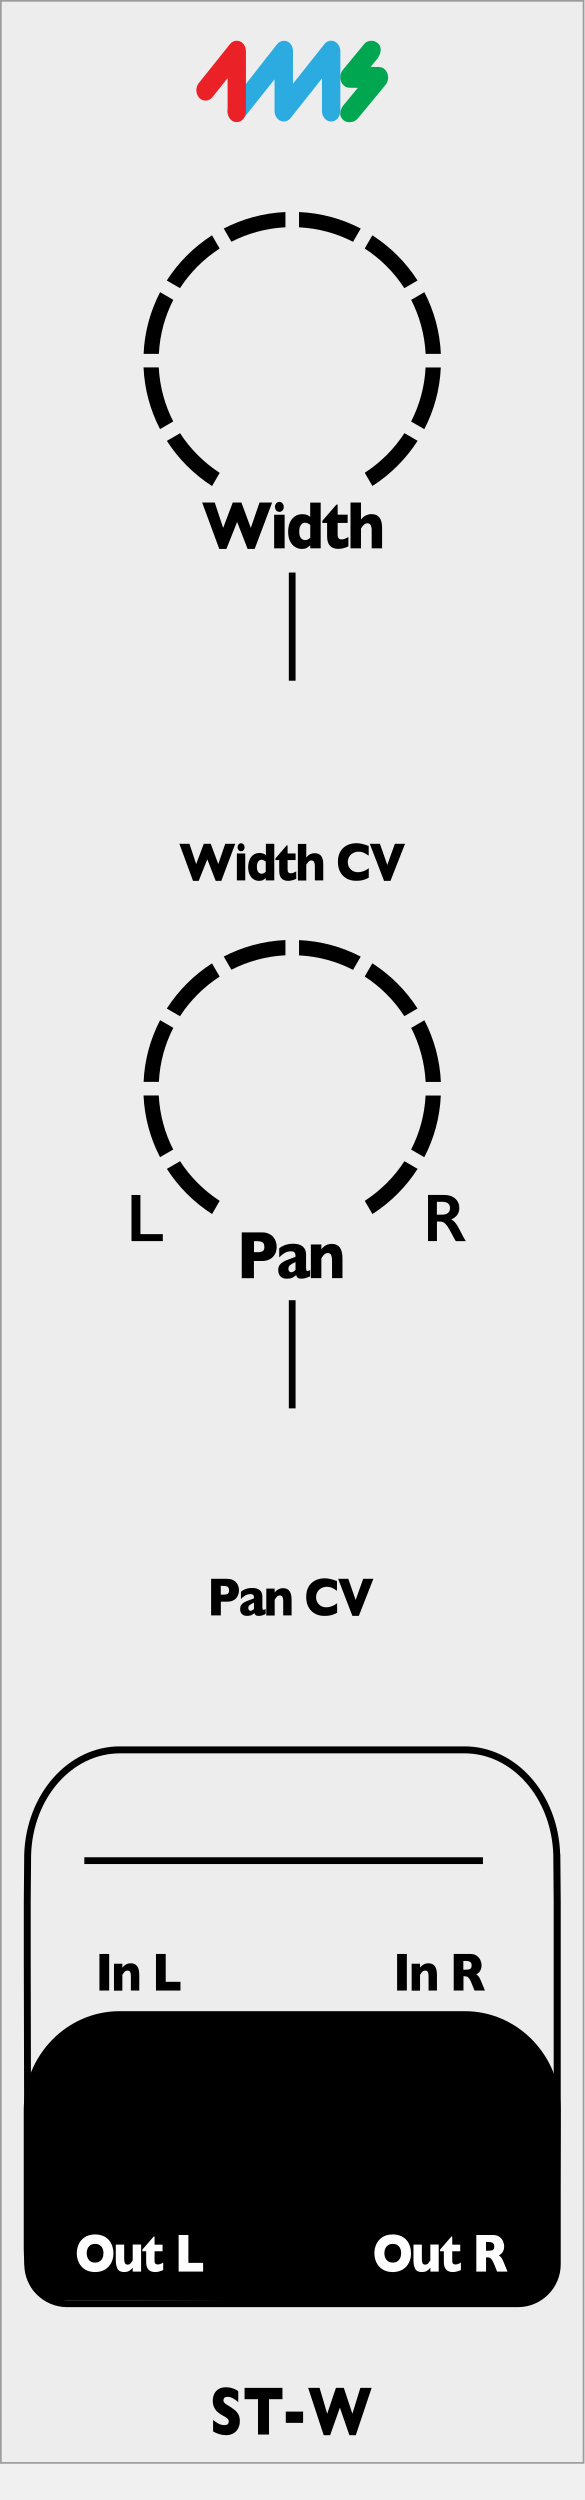
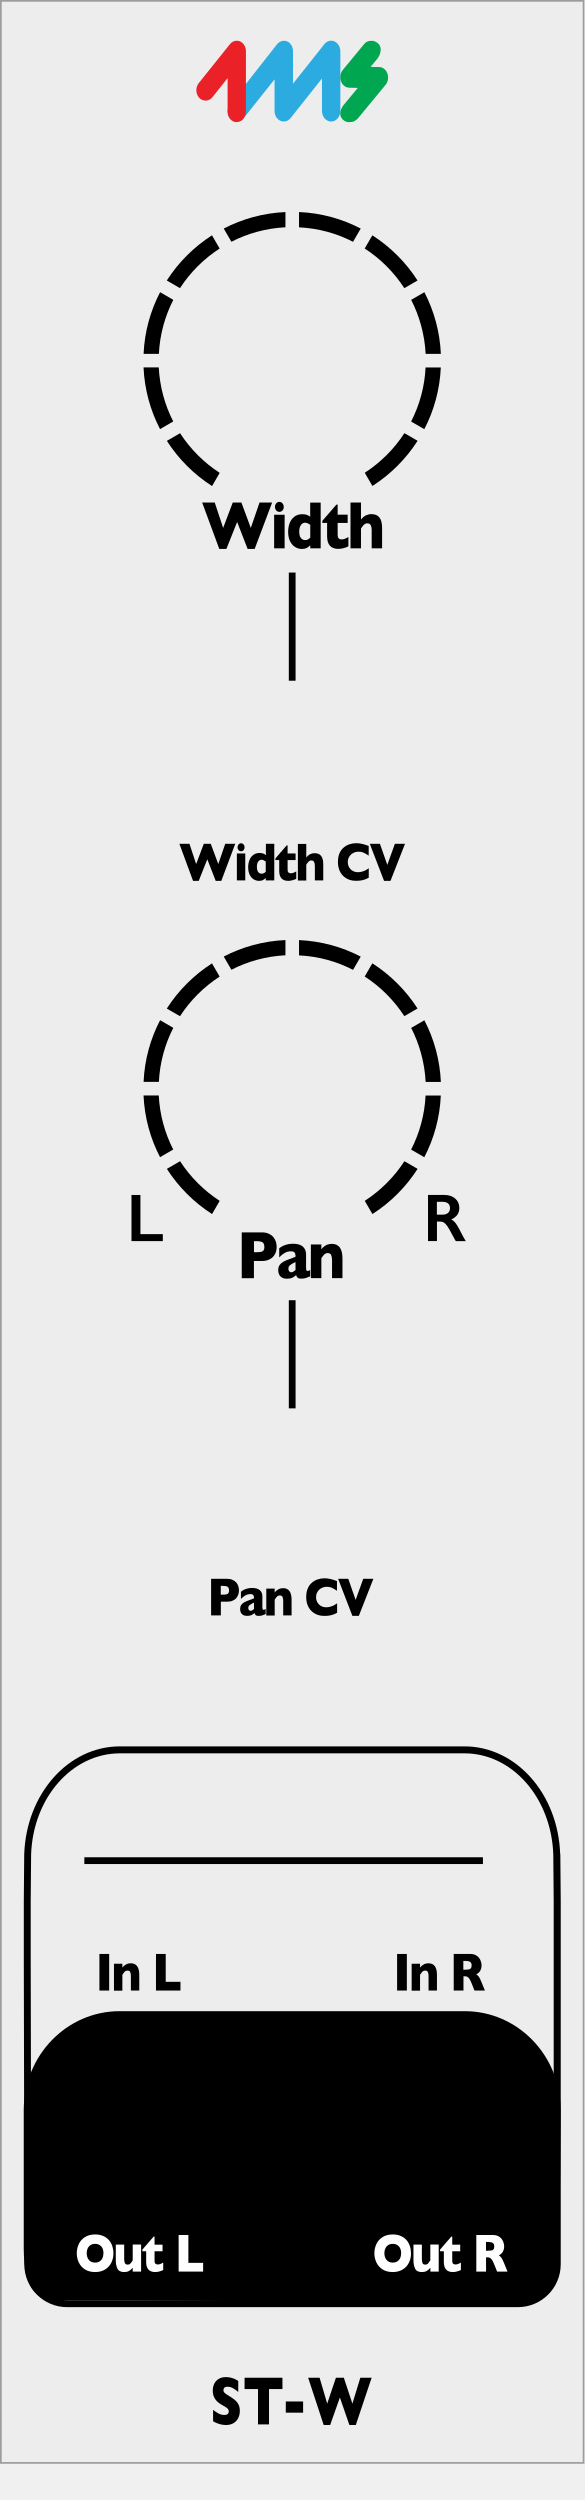
<svg xmlns="http://www.w3.org/2000/svg" width="30.48mm" height="130.39mm" viewBox="0 0 86.4 369.61" version="1.1" id="svg87">
  <defs id="defs87" />
  <g id="layer3">
    <g id="panel">
      <g id="g1">
        <rect y="0" width="86.4" height="364.25" style="fill: #ededee;" id="rect1" />
        <path d="M86.15.25v363.75H.25V.25h85.9M86.4,0H0v364.25h86.4V0h0Z" style="fill: #9c9c9e;" id="path1" />
      </g>
    </g>
    <g id="art">
      <path d="M20.76,176.67v5.79h3.31v1.03h-4.63v-6.82h1.32Z" id="path2" />
      <path d="M65.73,176.67c.64,0,1.16.18,1.57.53.4.35.61.82.61,1.39,0,.39-.1.73-.3,1.01s-.5.52-.89.68c.22.12.41.28.58.48.17.2.38.54.63,1.02.42.83.73,1.4.93,1.71h-1.47c-.1-.15-.24-.39-.41-.72-.38-.73-.65-1.21-.83-1.47s-.34-.43-.51-.54c-.16-.11-.35-.16-.56-.16h-.48v2.88h-1.32v-6.82h2.46ZM65.43,179.58c.35,0,.62-.09.81-.26.2-.17.29-.41.29-.71s-.1-.55-.29-.7-.47-.23-.83-.23h-.82v1.9h.84Z" id="path3" />
      <path d="M76.55,340.47c2.81,0,6.16-2.95,6.16-6.07l.18-22.41c0-8.09-6.35-14.65-14.18-14.65H17.69c-7.83,0-14.18,6.56-14.18,14.65v20.46c0,2.69.57,6.59,2.85,7.15.76.29,1.59.46,2.47.46h10.15l46.06.4h11.5Z" id="path4" />
      <g id="text">
-         <path d="m 35.456,357.929 q 0,0.647 -0.262,1.121 -0.258,0.473 -0.723,0.727 -0.465,0.249 -1.066,0.249 -0.168,0 -0.414,-0.03 -0.242,-0.025 -0.648,-0.149 -0.402,-0.125 -0.84,-0.369 v -1.693 q 0.41,0.324 0.805,0.538 0.398,0.214 0.852,0.214 0.418,0 0.539,-0.174 0.125,-0.179 0.125,-0.334 0,-0.279 -0.211,-0.468 -0.211,-0.194 -0.613,-0.398 -0.445,-0.239 -0.781,-0.518 -0.336,-0.284 -0.551,-0.707 -0.211,-0.423 -0.211,-1.001 0,-0.558 0.215,-1.006 0.215,-0.453 0.656,-0.722 0.441,-0.269 1.078,-0.269 0.453,0 0.836,0.114 0.387,0.11 0.637,0.249 0.25,0.139 0.344,0.219 v 1.619 q -0.332,-0.304 -0.742,-0.543 -0.406,-0.239 -0.871,-0.239 -0.305,0 -0.441,0.149 -0.137,0.149 -0.137,0.369 0,0.204 0.137,0.354 0.137,0.149 0.488,0.364 0.625,0.374 1,0.672 0.375,0.299 0.586,0.692 0.215,0.388 0.215,0.971 z m 6.301,-3.217 h -1.984 v 5.224 h -1.629 v -5.224 H 36.159 v -1.678 h 5.598 z m 3.055,3.491 H 42.253 v -1.663 h 2.559 z m 10.133,-5.169 -2.344,6.992 h -0.945 l -1.406,-4.069 -1.441,4.069 h -0.953 l -2.297,-6.992 h 1.691 l 1.125,3.825 1.289,-3.825 h 1.168 l 1.266,3.825 1.176,-3.825 z" id="text1" style="font-weight:bold;font-size:8px;font-family:'Gill Sans';-inkscape-font-specification:'Gill Sans Bold';stroke-width:0.528" aria-label="ST-W" />
+         <path d="m 35.456,356.429 q 0,0.647 -0.262,1.121 -0.258,0.473 -0.723,0.727 -0.465,0.249 -1.066,0.249 -0.168,0 -0.414,-0.03 -0.242,-0.025 -0.648,-0.149 -0.402,-0.125 -0.84,-0.369 v -1.693 q 0.41,0.324 0.805,0.538 0.398,0.214 0.852,0.214 0.418,0 0.539,-0.174 0.125,-0.179 0.125,-0.334 0,-0.279 -0.211,-0.468 -0.211,-0.194 -0.613,-0.398 -0.445,-0.239 -0.781,-0.518 -0.336,-0.284 -0.551,-0.707 -0.211,-0.423 -0.211,-1.001 0,-0.558 0.215,-1.006 0.215,-0.453 0.656,-0.722 0.441,-0.269 1.078,-0.269 0.453,0 0.836,0.114 0.387,0.11 0.637,0.249 0.25,0.139 0.344,0.219 v 1.619 q -0.332,-0.304 -0.742,-0.543 -0.406,-0.239 -0.871,-0.239 -0.305,0 -0.441,0.149 -0.137,0.149 -0.137,0.369 0,0.204 0.137,0.354 0.137,0.149 0.488,0.364 0.625,0.374 1,0.672 0.375,0.299 0.586,0.692 0.215,0.388 0.215,0.971 z m 6.301,-3.217 h -1.984 v 5.224 h -1.629 v -5.224 H 36.159 v -1.678 h 5.598 z m 3.055,3.491 H 42.253 v -1.663 h 2.559 z m 10.133,-5.169 -2.344,6.992 h -0.945 l -1.406,-4.069 -1.441,4.069 h -0.953 l -2.297,-6.992 h 1.691 l 1.125,3.825 1.289,-3.825 h 1.168 l 1.266,3.825 1.176,-3.825 z" id="text1" style="font-weight:bold;font-size:8px;font-family:'Gill Sans';-inkscape-font-specification:'Gill Sans Bold';stroke-width:0.528" aria-label="ST-W" />
        <g id="g11">
          <path d="M34.78,124.75l-2.06,5.48h-.83l-1.24-3.19-1.27,3.19h-.84l-2.02-5.48h1.49l.99,3,1.13-3h1.03l1.11,3,1.03-3h1.47Z" id="path5" />
          <path d="M36.26,130.16h-1.24v-3.98h1.24v3.98ZM36.16,125.27c0,.16-.05.3-.15.42s-.23.17-.37.17c-.1,0-.18-.03-.26-.08s-.14-.12-.19-.21-.07-.19-.07-.3c0-.16.05-.3.15-.42.1-.12.22-.18.37-.18s.26.06.37.18.15.26.15.42Z" id="path6" />
          <path d="M40.53,130.16h-1.24v-.36c-.13.12-.27.23-.41.31s-.35.12-.6.12-.5-.07-.75-.21c-.25-.14-.45-.37-.6-.67-.16-.3-.24-.69-.24-1.15,0-.36.06-.7.18-1.02s.31-.57.56-.77c.25-.2.57-.3.94-.3.23,0,.42.03.56.09s.27.13.38.22v-1.67h1.24v5.41ZM39.29,128.89v-1.52c-.14-.09-.26-.16-.34-.2-.08-.04-.18-.06-.29-.06-.19,0-.36.09-.49.28s-.19.44-.19.77c0,.35.07.61.2.77s.29.24.48.24c.15,0,.27-.03.36-.08s.18-.12.26-.2Z" id="path7" />
          <path d="M43.8,129.93c-.13.07-.31.14-.53.2s-.44.1-.65.1c-.89,0-1.34-.49-1.34-1.48v-1.59h-.56v-.25l1.66-1.92h.14v1.19h1.18v.98h-1.18v1.27c0,.15,0,.27.02.36s.06.17.14.23c.07.06.19.09.34.09.2,0,.46-.09.78-.28v1.1Z" id="path8" />
          <path d="M47.79,130.16h-1.24v-2.06s0-.03,0-.04,0-.04,0-.09c0-.19-.04-.36-.11-.52-.07-.16-.21-.24-.41-.24-.16,0-.29.06-.41.18s-.23.27-.34.45v2.34h-1.24v-5.41h1.24v2.01c.2-.25.41-.42.61-.51s.41-.13.64-.13c.84,0,1.26.54,1.26,1.61v2.44Z" id="path9" />
          <path d="M54.53,129.75c-.2.12-.4.21-.6.28-.21.07-.42.12-.62.15-.21.03-.43.04-.65.04-.42,0-.79-.06-1.12-.2-.33-.13-.61-.32-.86-.58-.24-.25-.42-.55-.54-.89s-.18-.71-.18-1.12c0-.47.07-.87.21-1.22.14-.35.34-.64.6-.87s.55-.4.87-.51.67-.17,1.03-.17c.54,0,1.15.14,1.84.41v1.44c-.24-.17-.47-.31-.7-.42-.23-.11-.5-.17-.81-.17-.28,0-.54.06-.78.19-.24.12-.43.3-.58.54s-.22.5-.22.81c0,.27.06.52.19.75.13.23.31.41.53.54.23.13.49.2.77.2.23,0,.45-.03.66-.1.21-.06.38-.13.52-.21.14-.08.29-.17.43-.28v1.37Z" id="path10" />
          <path d="M59.88,124.75l-2.15,5.48h-.95l-2.11-5.48h1.5l1.09,3.12,1.12-3.12h1.5Z" id="path11" />
        </g>
        <g id="g16">
          <path d="M35.33,235.12c0,.2-.03.4-.09.59-.06.19-.16.37-.29.54-.13.17-.32.3-.55.4-.23.1-.5.15-.81.15h-.94v2.03h-1.44v-5.41h2.38c.31,0,.58.05.81.16.23.1.41.24.55.41.14.17.23.35.29.54.06.2.09.39.09.6ZM33.86,235.13c0-.26-.07-.43-.2-.53-.13-.09-.37-.14-.72-.14h-.3v1.3h.31c.24,0,.42-.02.55-.05.13-.03.22-.1.28-.19.06-.09.09-.22.09-.39Z" id="path12" />
          <path d="M39.27,238.63c-.18.08-.35.15-.5.2-.15.05-.34.07-.55.07-.2,0-.35-.04-.43-.12-.08-.08-.14-.18-.17-.3-.13.12-.28.22-.44.3-.16.08-.38.12-.64.12s-.46-.05-.62-.15c-.16-.1-.27-.23-.33-.38-.06-.15-.09-.31-.09-.47,0-.24.05-.45.16-.61s.25-.29.44-.39c.18-.1.43-.21.73-.32.17-.06.3-.11.39-.14.09-.03.15-.06.2-.08.04-.02.09-.04.14-.07,0-.19-.03-.34-.1-.45-.07-.11-.22-.16-.45-.16-.27,0-.52.07-.75.2-.23.14-.44.31-.64.52v-1.08c.15-.12.32-.23.5-.31.18-.08.37-.14.56-.18.19-.04.39-.06.59-.06.51,0,.89.11,1.14.33.26.22.38.53.38.92v1.54c0,.15.01.25.04.33.02.07.07.11.13.11.08,0,.18-.04.32-.11v.74ZM37.55,237.87v-.94c-.29.14-.51.26-.64.37-.14.11-.2.25-.2.44,0,.13.03.23.1.3.07.07.15.11.24.11.08,0,.17-.03.25-.08.08-.05.17-.12.26-.19Z" id="path13" />
          <path d="M43.11,238.83h-1.24v-2.14c0-.22-.03-.41-.09-.57-.06-.16-.2-.24-.41-.24-.1,0-.19.02-.27.06s-.15.1-.21.17c-.06.07-.11.13-.15.2-.04.06-.08.13-.13.2v2.34h-1.24v-3.98h1.24v.57c.19-.24.39-.4.59-.5.2-.09.41-.14.65-.14.84,0,1.26.57,1.26,1.71v2.34Z" id="path14" />
          <path d="M49.85,238.43c-.2.12-.4.21-.61.28s-.41.12-.62.15c-.21.03-.43.04-.65.04-.42,0-.79-.06-1.12-.2-.33-.13-.61-.32-.86-.58-.24-.25-.42-.55-.54-.89s-.18-.71-.18-1.12c0-.47.07-.87.21-1.22.14-.35.34-.64.6-.87.26-.23.55-.4.87-.51.33-.11.67-.17,1.03-.17.54,0,1.15.14,1.84.41v1.44c-.24-.17-.47-.3-.7-.42-.23-.11-.5-.17-.81-.17-.28,0-.54.06-.78.19-.24.12-.43.3-.58.54-.15.23-.22.5-.22.81,0,.27.06.52.19.75.13.23.31.41.53.54.23.13.49.2.77.2.23,0,.45-.03.66-.1.21-.06.38-.13.52-.21.14-.08.29-.17.44-.28v1.37Z" id="path15" />
          <path d="M55.2,233.42l-2.15,5.48h-.95l-2.11-5.48h1.5l1.09,3.12,1.12-3.12h1.5Z" id="path16" />
        </g>
        <g id="g19">
          <path d="M16.14,294.29h-1.44v-5.41h1.44v5.41Z" id="path17" />
          <path d="M20.59,294.29h-1.24v-2.14c0-.22-.03-.41-.09-.57-.06-.16-.2-.24-.41-.24-.1,0-.19.02-.27.06s-.15.1-.21.17c-.06.07-.11.13-.15.2-.04.06-.08.13-.13.2v2.34h-1.24v-3.98h1.24v.57c.19-.24.39-.4.59-.5.2-.1.41-.14.65-.14.84,0,1.26.57,1.26,1.71v2.34Z" id="path18" />
          <path d="M26.68,294.29h-3.62v-5.41h1.44v4.12h2.18v1.3Z" id="path19" />
        </g>
        <g id="g22">
          <path d="M60.15,294.29h-1.44v-5.41h1.44v5.41Z" id="path20" />
          <path d="M64.6,294.29h-1.24v-2.14c0-.22-.03-.41-.09-.57-.06-.16-.2-.24-.41-.24-.1,0-.19.02-.27.06-.08.04-.15.1-.21.17-.06.07-.11.13-.15.2s-.08.13-.13.2v2.34h-1.24v-3.98h1.24v.57c.19-.24.39-.4.59-.5.2-.1.41-.14.65-.14.84,0,1.26.57,1.26,1.71v2.34Z" id="path21" />
          <path d="M71.69,294.29h-1.54l-.38-.96c-.14-.35-.26-.61-.37-.77-.11-.16-.22-.27-.32-.31-.1-.05-.24-.07-.4-.07h-.16v2.11h-1.44v-5.41h2.44c.39,0,.72.09.97.27.25.18.43.4.54.66.11.26.17.51.17.74,0,.27-.05.5-.14.69-.09.19-.19.33-.29.41-.1.09-.22.17-.35.25.15.1.28.22.38.36.1.14.24.42.41.85l.48,1.18ZM69.73,290.58c0-.25-.07-.42-.22-.52-.14-.1-.38-.15-.71-.15h-.3v1.3h.31c.35,0,.59-.04.72-.13.13-.09.19-.25.19-.5Z" id="path22" />
        </g>
        <g id="g26">
          <path d="M16.77,333.13c0,.51-.1.97-.31,1.39-.21.42-.51.76-.92,1.01s-.9.38-1.48.38-1.09-.13-1.5-.39c-.41-.26-.71-.6-.91-1.03-.2-.42-.3-.88-.3-1.36s.1-.94.3-1.37c.2-.42.5-.76.91-1.02.41-.26.91-.39,1.5-.39.44,0,.83.07,1.18.22s.63.35.85.6c.22.25.39.55.51.89.11.34.17.69.17,1.06ZM15.3,333.13c0-.2-.03-.39-.08-.56s-.13-.31-.24-.44c-.11-.12-.24-.22-.39-.29-.15-.07-.33-.1-.53-.1-.39,0-.69.13-.91.38-.22.26-.33.59-.33,1s.11.75.33,1.01c.22.26.52.38.91.38.26,0,.49-.06.67-.18.19-.12.33-.28.42-.49.1-.21.14-.45.14-.72Z" style="fill: #fff;" id="path23" />
          <path d="M20.86,335.84h-1.24v-.57c-.17.21-.36.37-.55.48s-.42.16-.69.16c-.53,0-.87-.17-1.03-.53-.16-.35-.23-.75-.23-1.19v-2.34h1.24v2.15c0,.22.03.41.1.57.06.16.2.24.41.24.18,0,.33-.06.43-.18.11-.12.21-.27.32-.45v-2.34h1.24v3.98Z" style="fill: #fff;" id="path24" />
          <path d="M24.13,335.61c-.13.07-.31.14-.53.2-.23.07-.44.1-.65.1-.89,0-1.34-.49-1.34-1.48v-1.59h-.56v-.25l1.66-1.92h.14v1.19h1.18v.98h-1.18v1.27c0,.15,0,.27.02.36.02.09.06.17.14.23.07.06.19.09.34.09.2,0,.46-.09.78-.28v1.1Z" style="fill: #fff;" id="path25" />
          <path d="M30.03,335.84h-3.62v-5.41h1.44v4.12h2.18v1.3Z" style="fill: #fff;" id="path26" />
        </g>
        <g id="g30">
          <path d="M60.77,333.13c0,.51-.1.97-.31,1.39-.21.42-.51.76-.92,1.01-.41.25-.9.38-1.48.38s-1.09-.13-1.5-.39c-.41-.26-.71-.6-.91-1.03-.2-.42-.3-.88-.3-1.36s.1-.94.3-1.37c.2-.42.5-.76.91-1.02.41-.26.91-.39,1.5-.39.44,0,.83.07,1.18.22.34.15.63.35.85.6s.39.55.5.89c.12.34.17.69.17,1.06ZM59.31,333.13c0-.2-.03-.39-.08-.56s-.13-.31-.24-.44c-.11-.12-.24-.22-.39-.29-.15-.07-.33-.1-.53-.1-.38,0-.69.13-.91.38-.22.26-.33.59-.33,1s.11.75.33,1.01c.22.26.52.38.91.38.26,0,.49-.06.67-.18.19-.12.33-.28.42-.49.1-.21.14-.45.14-.72Z" style="fill: #fff;" id="path27" />
          <path d="M64.87,335.84h-1.24v-.57c-.17.21-.36.37-.55.48-.19.11-.42.16-.69.16-.53,0-.87-.17-1.03-.53-.16-.35-.23-.75-.23-1.19v-2.34h1.24v2.15c0,.22.03.41.09.57.06.16.2.24.41.24.18,0,.33-.06.43-.18s.21-.27.32-.45v-2.34h1.24v3.98Z" style="fill: #fff;" id="path28" />
          <path d="M68.14,335.61c-.13.07-.31.14-.53.2-.23.07-.44.1-.65.1-.89,0-1.34-.49-1.34-1.48v-1.59h-.56v-.25l1.66-1.92h.14v1.19h1.18v.98h-1.18v1.27c0,.15,0,.27.02.36.02.09.06.17.14.23.07.06.19.09.34.09.2,0,.46-.09.78-.28v1.1Z" style="fill: #fff;" id="path29" />
          <path d="M75.03,335.84h-1.54l-.38-.96c-.14-.35-.26-.61-.37-.77-.11-.16-.22-.27-.32-.31-.1-.04-.24-.07-.4-.07h-.16v2.11h-1.44v-5.41h2.44c.39,0,.72.09.97.27.25.18.43.4.54.66.11.26.17.51.17.74,0,.27-.05.5-.14.69-.09.19-.19.33-.29.41-.1.09-.22.17-.35.25.15.1.28.22.38.36.1.14.24.42.41.85l.48,1.18ZM73.07,332.13c0-.25-.07-.42-.22-.52-.14-.1-.38-.15-.7-.15h-.3v1.3h.31c.35,0,.59-.04.72-.13.13-.09.19-.25.19-.5Z" style="fill: #fff;" id="path30" />
        </g>
        <g id="g40">
          <path d="M35,18.05c-.37,0-.71-.17-.97-.47-.51-.6-.52-1.54-.04-2.16l6.97-8.88c.38-.48,1.05-.65,1.57-.39.5.25.79.82.79,1.45v4.77l4.64-5.85c.38-.48,1.01-.64,1.53-.38.5.25.83.81.83,1.44v8.82c0,.86-.61,1.57-1.36,1.57s-1.36-.7-1.36-1.57v-4.79l-4.64,5.85c-.38.48-1.01.64-1.54.38-.5-.24-.83-.81-.83-1.44v-4.67l-4.61,5.8c-.26.32-.62.51-1,.51h0Z" style="fill: #2cabe1;" id="path38" />
          <path d="M35,18.05c-.75,0-1.35-.7-1.35-1.57v-4.93l-2.26,2.84c-.5.63-1.44.65-1.97.04-.51-.6-.52-1.53-.03-2.15l4.61-5.76c.26-.32.63-.5,1-.5.18,0,.37.04.54.12.5.25.82.81.82,1.44v8.89c0,.86-.61,1.57-1.36,1.57h0Z" style="fill: #ea2228;" id="path39" />
          <path d="M51.6,18.07h0c-.35,0-.68-.15-.94-.42-.76-.78-.14-1.84.29-2.3l1.95-2.36-1.26-.02c-.56-.01-1.04-.4-1.24-1-.19-.56-.07-1.21.29-1.64l3.16-3.83c.23-.28.55-.48,1.13-.47.33,0,.67.17.92.4.71.66.29,1.7-.07,2.2l-1.04,1.26,1.26.02c.56.01,1.04.4,1.24,1,.19.56.07,1.21-.29,1.64l-4.1,4.97c-.35.35-.65.55-1.3.54h0Z" style="fill: #00a650;" id="path40" />
        </g>
      </g>
      <g id="g50">
        <path d="M52.2,35.74l1.13-1.95c-2.75-1.43-5.84-2.3-9.12-2.44v2.26c2.87.14,5.57.89,7.99,2.14Z" id="path41" />
        <path d="M59.78,42.6l1.95-1.13c-1.72-2.68-4-4.96-6.68-6.68l-1.13,1.95c2.34,1.52,4.33,3.51,5.85,5.85Z" id="path42" />
        <path d="M32.47,36.74l-1.13-1.95c-2.68,1.72-4.96,4-6.68,6.68l1.95,1.13c1.52-2.34,3.51-4.33,5.85-5.85Z" id="path43" />
        <path d="M62.92,52.32h2.26c-.15-3.28-1.01-6.37-2.44-9.12l-1.95,1.13c1.24,2.42,1.99,5.13,2.14,8Z" id="path44" />
        <path d="M42.2,33.61v-2.26c-3.28.15-6.37,1.01-9.12,2.44l1.13,1.95c2.42-1.24,5.13-1.99,8-2.14Z" id="path45" />
        <path d="M26.62,64.05l-1.95,1.13c1.72,2.68,4,4.96,6.68,6.68l1.13-1.95c-2.34-1.52-4.33-3.51-5.85-5.85Z" id="path46" />
        <path d="M53.93,69.9l1.13,1.95c2.68-1.72,4.96-4,6.68-6.68l-1.95-1.13c-1.52,2.34-3.51,4.33-5.85,5.85Z" id="path47" />
        <path d="M62.92,54.32c-.14,2.87-.89,5.57-2.14,8l1.95,1.13c1.43-2.75,2.3-5.84,2.44-9.12h-2.26Z" id="path48" />
        <path d="M23.48,54.32h-2.26c.15,3.28,1.01,6.37,2.44,9.12l1.95-1.13c-1.24-2.42-1.99-5.13-2.14-8Z" id="path49" />
        <path d="M25.62,44.33l-1.95-1.13c-1.43,2.75-2.3,5.84-2.44,9.12h2.26c.14-2.87.89-5.57,2.14-8Z" id="path50" />
      </g>
      <g id="g55">
        <path d="M40.23,74.3l-2.58,6.86h-1.04l-1.55-3.99-1.59,3.99h-1.05l-2.53-6.86h1.86l1.24,3.75,1.42-3.75h1.28l1.39,3.75,1.29-3.75h1.84Z" id="path51" />
        <path d="M42.08,81.07h-1.55v-4.97h1.55v4.97ZM41.95,74.95c0,.21-.06.38-.19.52s-.28.21-.46.21c-.12,0-.23-.03-.33-.1-.1-.06-.18-.15-.23-.27-.06-.11-.09-.24-.09-.37,0-.2.06-.38.19-.52s.28-.22.46-.22.33.07.46.22.19.32.19.52Z" id="path52" />
        <path d="M47.42,81.07h-1.55v-.45c-.16.16-.34.28-.52.39-.18.1-.43.15-.75.15s-.63-.09-.94-.27c-.31-.18-.56-.46-.76-.84s-.3-.86-.3-1.43c0-.45.07-.88.22-1.27s.38-.72.7-.96c.32-.25.71-.37,1.17-.37.29,0,.52.04.7.11.18.07.33.16.47.27v-2.09h1.55v6.77ZM45.87,79.49v-1.9c-.18-.11-.32-.2-.42-.24s-.22-.07-.36-.07c-.24,0-.45.12-.61.35s-.24.55-.24.96c0,.44.08.76.25.96.17.2.37.3.6.3.19,0,.34-.03.45-.1.11-.07.22-.15.33-.25Z" id="path53" />
        <path d="M51.5,80.78c-.16.09-.38.17-.66.25s-.55.12-.81.12c-1.11,0-1.67-.62-1.67-1.86v-1.98h-.7v-.31l2.08-2.4h.18v1.49h1.48v1.22h-1.48v1.59c0,.19,0,.34.03.45.02.11.08.21.17.29.09.08.23.11.42.11.25,0,.57-.12.97-.35v1.37Z" id="path54" />
        <path d="M56.5,81.07h-1.55v-2.58s0-.04,0-.06c0-.02,0-.06,0-.11,0-.24-.04-.46-.13-.65-.09-.2-.26-.3-.51-.3-.19,0-.37.07-.52.22-.15.15-.29.33-.42.56v2.92h-1.55v-6.77h1.55v2.51c.25-.31.51-.52.76-.63s.51-.17.79-.17c1.05,0,1.57.67,1.57,2.01v3.05Z" id="path55" />
      </g>
      <g id="g58">
        <path d="M40.91,184.33c0,.25-.04.5-.11.74s-.2.46-.37.67c-.17.21-.4.37-.69.5-.29.13-.63.19-1.02.19h-1.18v2.54h-1.8v-6.77h2.97c.39,0,.73.06,1.02.2.29.13.52.3.69.51.17.21.29.43.37.68s.11.49.11.75ZM39.08,184.34c0-.32-.08-.54-.25-.66-.17-.12-.47-.18-.9-.18h-.38v1.63h.39c.3,0,.53-.02.69-.06.16-.04.28-.12.35-.23.07-.11.11-.28.11-.49Z" id="path56" />
        <path d="M45.84,188.71c-.23.1-.44.18-.63.24-.19.06-.42.09-.69.09-.25,0-.43-.05-.53-.15-.1-.1-.17-.23-.21-.37-.17.15-.35.28-.55.38-.2.1-.47.15-.8.15s-.58-.06-.77-.19c-.2-.13-.33-.28-.41-.47-.08-.19-.12-.39-.12-.59,0-.31.07-.56.2-.76.14-.2.32-.36.55-.49.23-.13.53-.26.91-.4.21-.08.38-.14.49-.18.11-.04.19-.07.25-.1.05-.02.11-.05.17-.09,0-.24-.04-.43-.13-.57s-.27-.21-.56-.21c-.34,0-.65.08-.94.25-.29.17-.55.39-.79.65v-1.35c.19-.16.4-.28.62-.38.22-.1.46-.17.7-.22.24-.05.49-.07.74-.07.63,0,1.11.14,1.43.42s.48.66.48,1.15v1.92c0,.18.01.32.04.41.03.09.08.13.17.13.1,0,.23-.05.4-.14v.92ZM43.69,187.76v-1.18c-.37.17-.63.32-.8.46-.17.13-.25.32-.25.55,0,.17.04.29.13.38.08.09.18.13.29.13.11,0,.21-.03.32-.1.1-.07.21-.15.32-.24Z" id="path57" />
        <path d="M50.64,188.96h-1.55v-2.68c0-.27-.04-.51-.12-.71-.08-.2-.25-.31-.52-.31-.13,0-.24.03-.33.08-.1.05-.18.12-.26.21-.08.08-.14.17-.19.24-.05.08-.11.16-.16.25v2.92h-1.55v-4.97h1.55v.71c.24-.3.49-.5.73-.62.25-.12.52-.18.82-.18,1.05,0,1.57.71,1.57,2.14v2.92Z" id="path58" />
      </g>
      <path d="M82.82,274.12c-.31-8.93-6.53-15.93-14.16-15.93H17.74c-7.63,0-13.85,7-14.16,15.95l-.06,6.83v9.06l.07,33.47h0v11.26c0,3.5,2.84,6.34,6.34,6.34h13.29s40.05,0,40.05,0h0s13.29,0,13.29,0c3.5,0,6.34-2.84,6.34-6.34v-53.8l-.06-6.84ZM81.86,324.48v10.28c0,2.93-2.38,5.31-5.31,5.31H17.78s0,0,0,0h-7.86c-2.93,0-5.31-2.38-5.31-5.31v-10.28h0l-.07-34.45v-9.06l.06-6.81c.29-8.38,6.06-14.94,13.14-14.94h50.92c7.07,0,12.84,6.56,13.14,14.93l.06,6.82v43.52Z" id="path59" />
      <rect x="42.7" y="84.65" width="1" height="15.99" id="rect59" />
      <rect x="42.7" y="192.23" width="1" height="15.99" id="rect60" />
      <rect x="274.587" y="-71.398" width="1" height="58.929" id="rect60-8" transform="rotate(90)" style="stroke-width:1.92" />
      <g id="g69">
        <path d="M52.2,143.38l1.13-1.95c-2.75-1.43-5.84-2.3-9.12-2.44v2.26c2.87.14,5.57.89,7.99,2.14Z" id="path60" />
        <path d="M59.78,150.23l1.95-1.13c-1.72-2.68-4-4.96-6.68-6.68l-1.13,1.95c2.34,1.52,4.33,3.51,5.85,5.85Z" id="path61" />
        <path d="M32.47,144.38l-1.13-1.95c-2.68,1.72-4.96,4-6.68,6.68l1.95,1.13c1.52-2.34,3.51-4.33,5.85-5.85Z" id="path62" />
        <path d="M62.92,159.96h2.26c-.15-3.28-1.01-6.37-2.44-9.12l-1.95,1.13c1.24,2.42,1.99,5.13,2.14,8Z" id="path63" />
        <path d="M42.2,141.24v-2.26c-3.28.15-6.37,1.01-9.12,2.44l1.13,1.95c2.42-1.24,5.13-1.99,8-2.14Z" id="path64" />
        <path d="M26.62,171.68l-1.95,1.13c1.72,2.68,4,4.96,6.68,6.68l1.13-1.95c-2.34-1.52-4.33-3.51-5.85-5.85Z" id="path65" />
        <path d="M53.93,177.54l1.13,1.95c2.68-1.72,4.96-4,6.68-6.68l-1.95-1.13c-1.52,2.34-3.51,4.33-5.85,5.85Z" id="path66" />
        <path d="M62.92,161.96c-.14,2.87-.89,5.57-2.14,8l1.95,1.13c1.43-2.75,2.3-5.84,2.44-9.12h-2.26Z" id="path67" />
        <path d="M23.48,161.96h-2.26c.15,3.28,1.01,6.37,2.44,9.12l1.95-1.13c-1.24-2.42-1.99-5.13-2.14-8Z" id="path68" />
        <path d="M25.62,151.96l-1.95-1.13c-1.43,2.75-2.3,5.84-2.44,9.12h2.26c.14-2.87.89-5.57,2.14-8Z" id="path69" />
      </g>
    </g>
  </g>
  <g id="layer2" style="display:none">
    <circle id="OutR" cx="65.2" cy="314.65" r="11.34" style="fill:#0000ff" data-name="Audio Right Out" />
    <circle id="OutL" cx="20.7" cy="314.65" r="11.34" style="fill:#0000ff" data-name="Audio Left Out" />
    <circle id="InR" cx="65.2" cy="275" r="11.34" style="fill:#00ff00" data-name="Audio Right In" />
    <circle id="InL" cx="20.7" cy="275" r="11.34" style="fill:#00ff00" data-name="Audio Left In" />
    <circle id="PanCv" cx="43.2" cy="217.55" r="11.34" style="fill:#00ff00" data-name="Pan Cv In" />
    <circle id="Pan" cx="43.2" cy="160.9" r="17.01" style="fill:#ff0000" data-name="Pan!-100!100!%" />
    <circle id="WidthCv" cx="43.2" cy="110" r="11.34" style="fill:#00ff00" data-name="Width Cv In" />
    <circle id="Width" cx="43.2" cy="53.3" r="17.01" style="fill:#ff0000" data-name="Width!0!100!%" />
    <text id="slug" transform="translate(36.96,368.86)" style="font-size:3px;font-family:MyriadPro-Regular, 'Myriad Pro';fill:#010101">
      <tspan x="0" y="0" style="letter-spacing:0em" id="tspan69">S</tspan>
      <tspan x="1.47" y="0" style="letter-spacing:0em" id="tspan70">t</tspan>
      <tspan x="2.45" y="0" id="tspan71">e</tspan>
      <tspan x="3.95" y="0" style="letter-spacing:-0.01em" id="tspan72">r</tspan>
      <tspan x="4.9" y="0" id="tspan73">eo</tspan>
      <tspan x="8.05" y="0" style="letter-spacing:-0.02em" id="tspan74">W</tspan>
      <tspan x="10.54" y="0" id="tspan75">idth</tspan>
    </text>
    <text id="modulename" transform="translate(55.71,368.86)" style="font-size:3px;font-family:MyriadPro-Regular, 'Myriad Pro';fill:#010101">
      <tspan x="0" y="0" style="letter-spacing:0em" id="tspan76">S</tspan>
      <tspan x="1.47" y="0" style="letter-spacing:0em" id="tspan77">t</tspan>
      <tspan x="2.45" y="0" id="tspan78">e</tspan>
      <tspan x="3.95" y="0" style="letter-spacing:-0.01em" id="tspan79">r</tspan>
      <tspan x="4.9" y="0" id="tspan80">eo Si</tspan>
      <tspan x="10.87" y="0" style="letter-spacing:0em" id="tspan81">g</tspan>
      <tspan x="12.52" y="0" id="tspan82">nal</tspan>
      <tspan x="16.98" y="0" style="letter-spacing:-0.02em" id="tspan83">P</tspan>
      <tspan x="18.53" y="0" style="letter-spacing:-0.01em" id="tspan84">r</tspan>
      <tspan x="19.48" y="0" id="tspan85">o</tspan>
      <tspan x="21.13" y="0" style="letter-spacing:0em" id="tspan86">c</tspan>
      <tspan x="22.45" y="0" id="tspan87">essor</tspan>
    </text>
  </g>
</svg>
